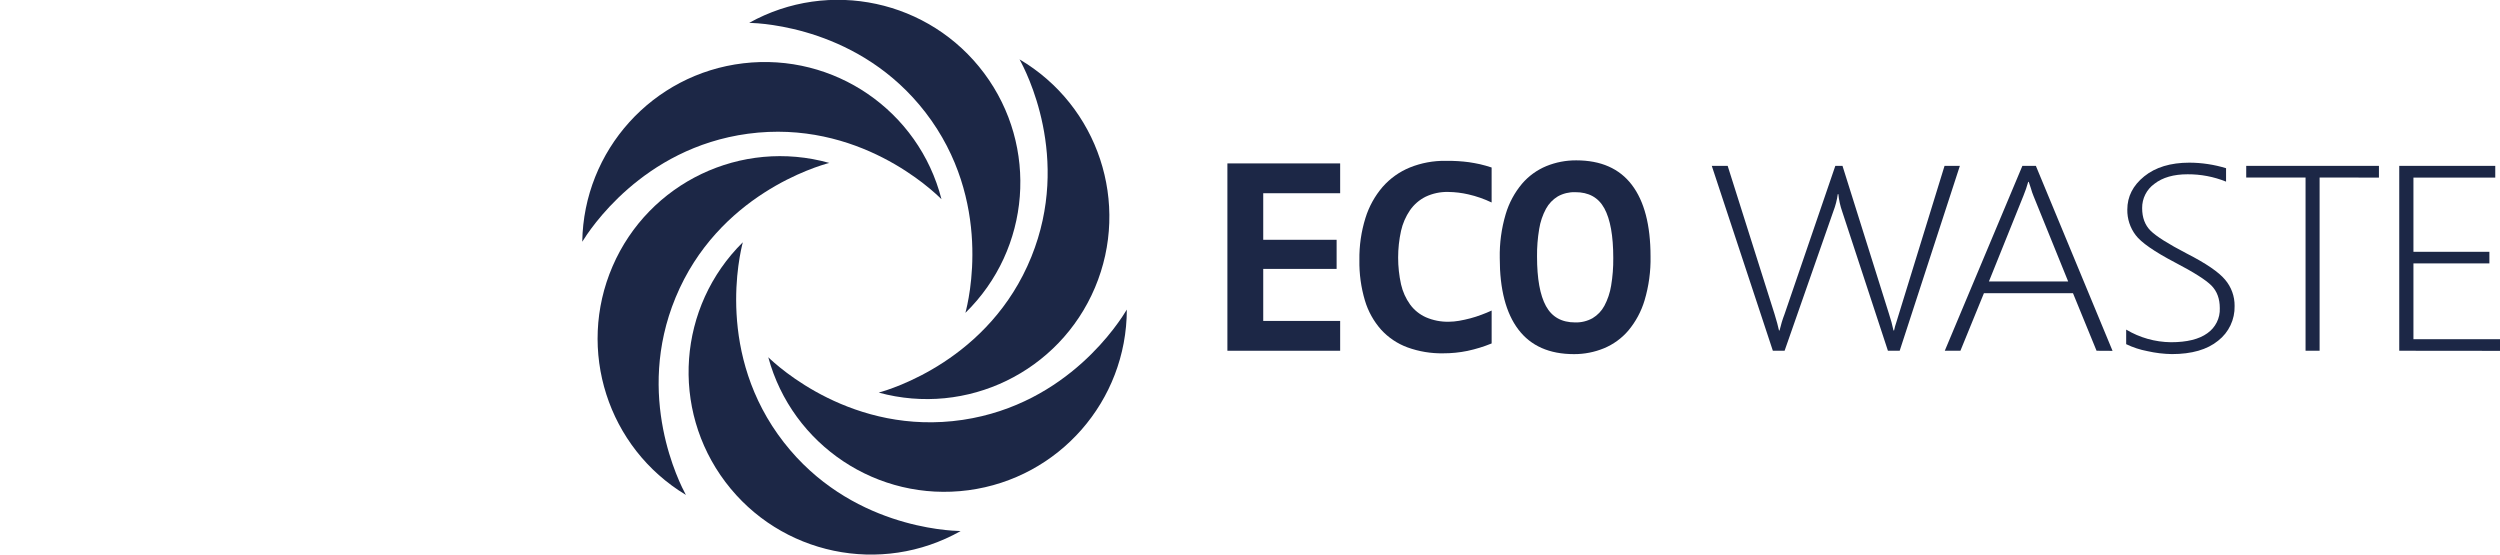
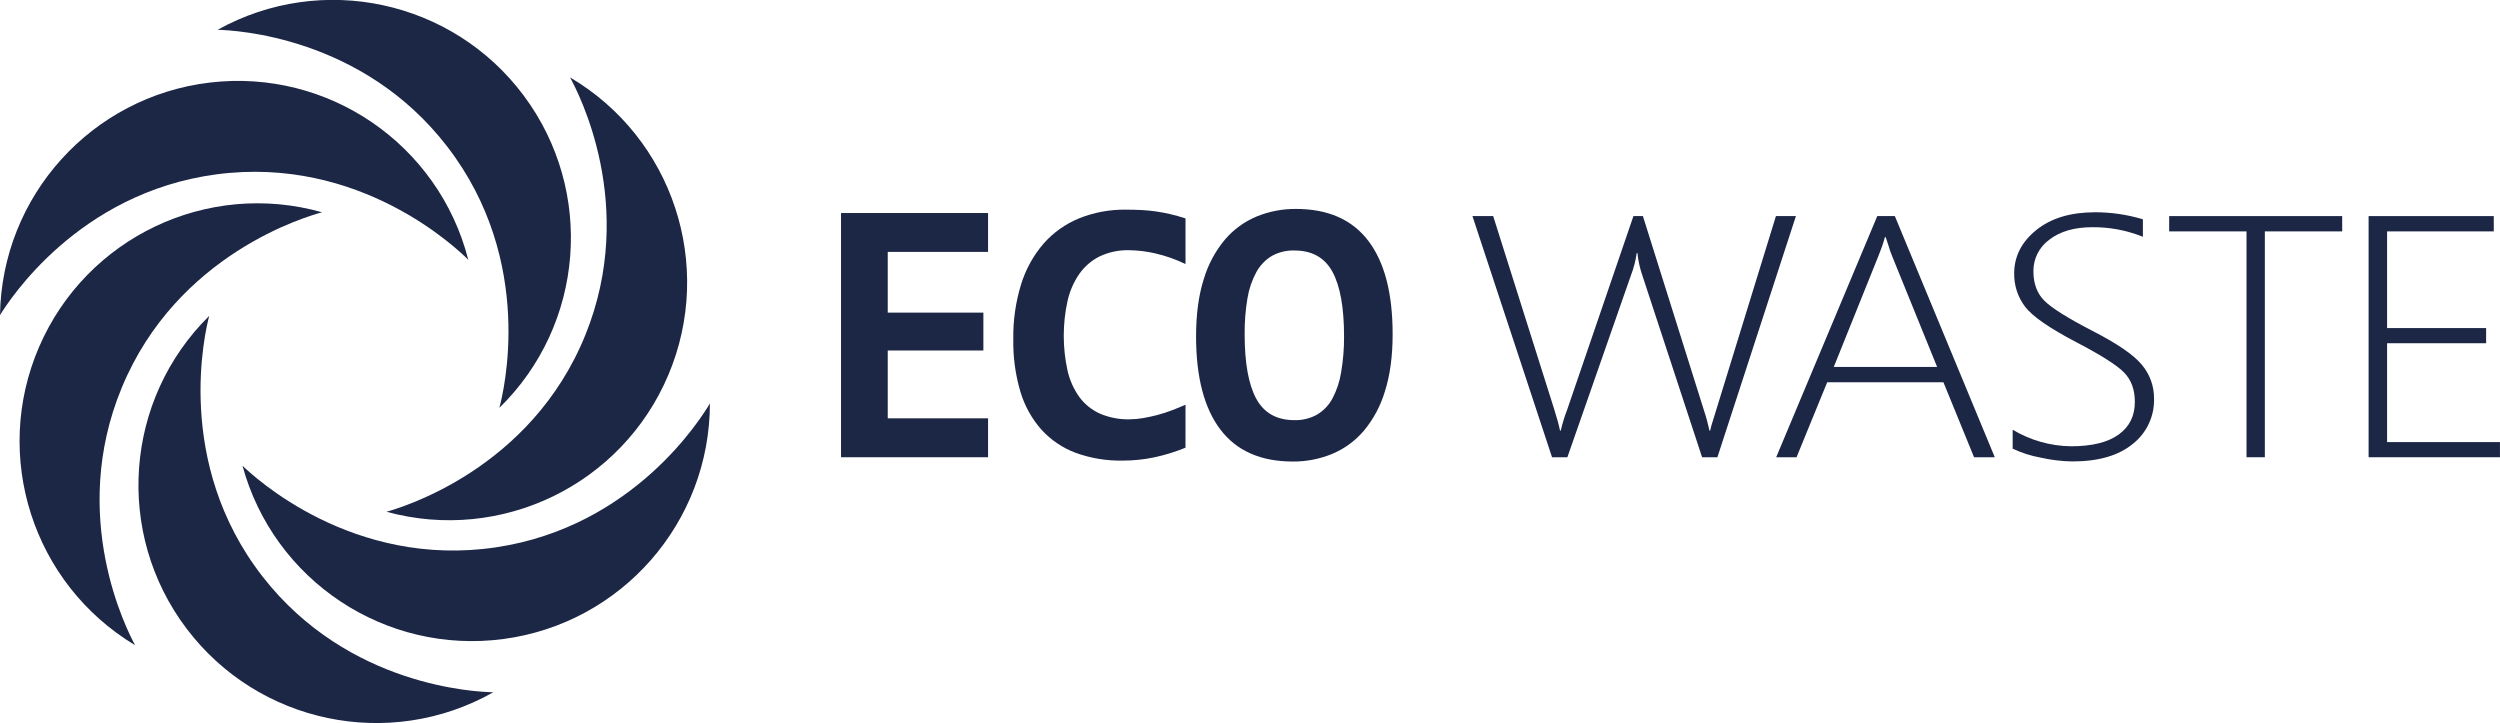
- <svg xmlns="http://www.w3.org/2000/svg" id="Capa_2" data-name="Capa 2" viewBox="0 0 1234.93 273.85">
-   <path d="M377.3,246.33V153.79H433v14.73H395v23h36.25V205.9H395v25.7h38v14.73Z" transform="translate(229 -73.07)" style="fill:#1c2746" />
-   <path d="M507.83,242.72a70.71,70.71,0,0,1-11.93,3.68,58.84,58.84,0,0,1-12,1.2,49.25,49.25,0,0,1-17.67-2.94,33.11,33.11,0,0,1-13-8.74,38.09,38.09,0,0,1-8-14.41,66.21,66.21,0,0,1-2.73-20,66.59,66.59,0,0,1,3-20.78A43.14,43.14,0,0,1,454,165.37a36.06,36.06,0,0,1,13.42-9.56,45.55,45.55,0,0,1,17.73-3.29c2.13,0,4.12,0,6,.14s3.69.27,5.48.53,3.61.6,5.46,1,3.75,1,5.73,1.62v17.28a55.3,55.3,0,0,0-11.47-4,46.45,46.45,0,0,0-9.91-1.2,24.67,24.67,0,0,0-11.26,2.37,20.65,20.65,0,0,0-7.68,6.66,29.48,29.48,0,0,0-4.43,10.19,61.68,61.68,0,0,0,0,26.41,27.62,27.62,0,0,0,4.5,10,19.59,19.59,0,0,0,7.78,6.27A27,27,0,0,0,486.66,232a31.16,31.16,0,0,0,5.06-.46q2.73-.47,5.53-1.21a55.31,55.31,0,0,0,5.52-1.77q2.72-1,5.06-2.09Z" transform="translate(229 -73.07)" style="fill:#1c2746" />
-   <path d="M586.32,199.67a71.32,71.32,0,0,1-2.94,21.74,42.16,42.16,0,0,1-8.07,15,31.88,31.88,0,0,1-12,8.7A38.55,38.55,0,0,1,548.51,248q-18.25,0-27.47-12.15t-9.2-35.29a71.32,71.32,0,0,1,2.94-21.74,41.85,41.85,0,0,1,8.07-15,31.88,31.88,0,0,1,12-8.7,38.55,38.55,0,0,1,14.77-2.84q18.26,0,27.47,12.11T586.32,199.67Zm-18.41.85q0-16.43-4.39-24.5T549.08,168a16.62,16.62,0,0,0-8.57,2.09,16.26,16.26,0,0,0-5.84,6.12,31.33,31.33,0,0,0-3.36,10,77.12,77.12,0,0,0-1.06,13.56q0,16.43,4.42,24.5t14.41,8.07a16.78,16.78,0,0,0,8.6-2.09,15.89,15.89,0,0,0,5.84-6.12,31.93,31.93,0,0,0,3.33-9.95A77.12,77.12,0,0,0,567.91,200.52Z" transform="translate(229 -73.07)" style="fill:#1c2746" />
-   <path d="M709.39,246.33h-5.81L681,177.57a37.43,37.43,0,0,1-1.91-8.6h-.28a37.29,37.29,0,0,1-2.19,8.48l-24.08,68.88h-5.8L616.57,155h7.85l23.16,73.22c1,3.31,1.77,6,2.19,8.09h.28a61,61,0,0,1,2.48-8.09L677.6,155h3.54l23,73.22a74.2,74.2,0,0,1,2.19,8.09h.29a31.53,31.53,0,0,1,1.13-4.08L731.55,155h7.57Z" transform="translate(229 -73.07)" style="fill:#1c2746" />
-   <path d="M806.64,246.33,795,217.91H751l-11.61,28.42h-7.72L770,155h6.66l37.88,91.38Zm-31.15-76.47a30.92,30.92,0,0,1-1.28-3.76c-.33-1.06-.68-2.12-1.06-3.18h-.28a60.39,60.39,0,0,1-2.34,6.82l-17.06,42.37h39.15Z" transform="translate(229 -73.07)" style="fill:#1c2746" />
-   <path d="M821.27,243.08v-7.2a44,44,0,0,0,22.09,6.24q11.89,0,18-4.43a14.37,14.37,0,0,0,6.16-12.39q0-7-4.14-11.18t-17.95-11.38Q830,194.65,825.94,189.2a20.31,20.31,0,0,1-4.11-12.58q0-9.69,8.36-16.44t22.3-6.76a62.54,62.54,0,0,1,18.12,2.74v6.63a50,50,0,0,0-19-3.63q-10.34,0-16.39,4.71a14.57,14.57,0,0,0-6.06,12q0,7,4.15,11.15t17.87,11.28q14.24,7.28,18.94,12.91a19.64,19.64,0,0,1,4.71,13,21.09,21.09,0,0,1-8.11,17.14q-8.1,6.63-22.9,6.63a58.81,58.81,0,0,1-12.07-1.46A42.06,42.06,0,0,1,821.27,243.08Z" transform="translate(229 -73.07)" style="fill:#1c2746" />
-   <path d="M916.82,160.75v85.58h-6.94V160.75H880.57V155h65.56v5.8Z" transform="translate(229 -73.07)" style="fill:#1c2746" />
-   <path d="M956.16,246.33V155h47.43v5.8H963.17v36.64h37.52v5.74H963.17v37.46h42.76v5.74Z" transform="translate(229 -73.07)" style="fill:#1c2746" />
-   <path d="M141.09,84.35A90.14,90.14,0,0,1,247.88,227.61c1.53-5.72,13.84-55.41-19.72-99C195.92,86.78,147.51,84.54,141.09,84.35Z" transform="translate(229 -73.07)" style="fill:#1c2746" />
-   <path d="M58.62,192.48a90.14,90.14,0,0,1,177.45-21c-4.2-4.18-41.09-39.66-95.59-32.35C88.12,146.19,62,187,58.62,192.48Z" transform="translate(229 -73.07)" style="fill:#1c2746" />
-   <path d="M109.81,317.55a90.14,90.14,0,0,1,70.84-164c-5.73,1.54-54.93,15.67-75.93,66.49C84.55,268.82,106.76,311.89,109.81,317.55Z" transform="translate(229 -73.07)" style="fill:#1c2746" />
-   <path d="M245.54,335.4A90.14,90.14,0,0,1,137.93,192.75c-1.49,5.73-13.52,55.49,20.29,98.86C190.69,333.28,239.12,335.25,245.54,335.4Z" transform="translate(229 -73.07)" style="fill:#1c2746" />
-   <path d="M327.62,226A90.14,90.14,0,0,1,150.5,249.53c4.26,4.12,41.68,39,96.07,30.94C298.82,272.67,324.33,231.47,327.62,226Z" transform="translate(229 -73.07)" style="fill:#1c2746" />
-   <path d="M274.62,102.4A90.14,90.14,0,0,1,205.06,267c5.71-1.58,54.8-16.1,75.41-67.08C300.26,150.93,277.71,108,274.62,102.4Z" transform="translate(229 -73.07)" style="fill:#1c2746" />
-   <text x="229" y="-73.07" />
+ <svg xmlns="http://www.w3.org/2000/svg" id="Capa_2" data-name="Capa 2" viewBox="0 0 1056 305.28">
+   <path d="M360.75,250.5V147.34h62.11v16.42H380.48v25.65h40.4v16h-40.4v28.65h42.38V250.5Z" transform="translate(-5.5 -57.36)" style="fill:#1c2746" />
+   <path d="M506.25,246.47a78.59,78.59,0,0,1-13.3,4.1,65,65,0,0,1-13.38,1.35,55,55,0,0,1-19.69-3.28,37,37,0,0,1-14.44-9.75,42.49,42.49,0,0,1-8.92-16.06,73.76,73.76,0,0,1-3-22.29,74.46,74.46,0,0,1,3.32-23.17,48,48,0,0,1,9.47-17.12,40.36,40.36,0,0,1,15-10.66A50.88,50.88,0,0,1,481,145.92q3.56,0,6.67.16t6.12.59c2,.29,4,.67,6.08,1.15s4.18,1.07,6.39,1.81v19.26a60.66,60.66,0,0,0-12.79-4.5,51.26,51.26,0,0,0-11-1.34,27.45,27.45,0,0,0-12.54,2.64,23.07,23.07,0,0,0-8.57,7.42,32.71,32.71,0,0,0-4.93,11.37,68.46,68.46,0,0,0,0,29.43,30.91,30.91,0,0,0,5,11.17,22,22,0,0,0,8.68,7,30.18,30.18,0,0,0,12.55,2.4,34.11,34.11,0,0,0,5.64-.51q3-.51,6.16-1.34t6.16-2c2-.77,3.9-1.54,5.64-2.33Z" transform="translate(-5.5 -57.36)" style="fill:#1c2746" />
+   <path d="M593.75,198.48q0,14.06-3.28,24.24a46.87,46.87,0,0,1-9,16.73,35.54,35.54,0,0,1-13.41,9.7,42.85,42.85,0,0,1-16.46,3.16q-20.36,0-30.62-13.53t-10.26-39.35q0-14,3.27-24.23a46.94,46.94,0,0,1,9-16.73,35.6,35.6,0,0,1,13.42-9.71,43,43,0,0,1,16.45-3.15q20.37,0,30.63,13.49T593.75,198.48Zm-20.52,1q0-18.3-4.9-27.31t-16.1-9a18.51,18.51,0,0,0-9.55,2.32,18.18,18.18,0,0,0-6.51,6.83,34.79,34.79,0,0,0-3.75,11.09,86.07,86.07,0,0,0-1.18,15.11q0,18.32,4.93,27.31t16.06,9a18.72,18.72,0,0,0,9.59-2.33,17.66,17.66,0,0,0,6.51-6.83A35.15,35.15,0,0,0,572,214.55,86.2,86.2,0,0,0,573.23,199.43Z" transform="translate(-5.5 -57.36)" style="fill:#1c2746" />
+   <path d="M730.93,250.5h-6.47l-25.18-76.65a41.94,41.94,0,0,1-2.13-9.59h-.31a41.86,41.86,0,0,1-2.45,9.45L667.56,250.5h-6.48L627.46,148.64h8.76L662,230.25c1.16,3.7,2,6.7,2.45,9h.31a67.39,67.39,0,0,1,2.77-9l27.93-81.61h4l25.65,81.61a81.49,81.49,0,0,1,2.45,9h.31a37.61,37.61,0,0,1,1.27-4.54l26.52-86.09h8.44Z" transform="translate(-5.5 -57.36)" style="fill:#1c2746" />
+   <path d="M839.34,250.5,826.4,218.82H777.31L764.36,250.5h-8.6l42.7-101.86h7.42L848.1,250.5Zm-34.72-85.24a35.8,35.8,0,0,1-1.43-4.19c-.36-1.19-.76-2.37-1.18-3.55h-.32a64.24,64.24,0,0,1-2.6,7.6l-19,47.23h43.65Z" transform="translate(-5.5 -57.36)" style="fill:#1c2746" />
+   <path d="M855.65,246.87v-8a49.05,49.05,0,0,0,24.62,7q13.26,0,20.13-4.94t6.86-13.81q0-7.81-4.61-12.47t-20-12.68q-17.21-9-21.78-15.09a22.7,22.7,0,0,1-4.58-14q0-10.8,9.31-18.33t24.86-7.53A69.42,69.42,0,0,1,910.66,150v7.38a55.75,55.75,0,0,0-21.23-4.05q-11.53,0-18.27,5.26a16.24,16.24,0,0,0-6.75,13.35q0,7.81,4.62,12.43T889,196.94q15.87,8.1,21.12,14.38a21.9,21.9,0,0,1,5.25,14.46,23.54,23.54,0,0,1-9,19.1q-9,7.4-25.53,7.39a65,65,0,0,1-13.46-1.63A46.73,46.73,0,0,1,855.65,246.87Z" transform="translate(-5.5 -57.36)" style="fill:#1c2746" />
+   <path d="M962.17,155.1v95.4h-7.74V155.1H921.76v-6.46h73.08v6.46Z" transform="translate(-5.5 -57.36)" style="fill:#1c2746" />
+   <path d="M1006,250.5V148.64h52.87v6.46h-45.06v40.84h41.83v6.4h-41.83V244.1h47.67v6.4Z" transform="translate(-5.5 -57.36)" style="fill:#1c2746" />
+   <path d="M97.43,69.94a100.48,100.48,0,0,1,119,159.7c1.71-6.39,15.43-61.78-22-110.34C158.55,72.65,104.59,70.15,97.43,69.94Z" transform="translate(-5.5 -57.36)" style="fill:#1c2746" />
+   <path d="M5.5,190.47A100.48,100.48,0,0,1,203.31,167.1c-4.68-4.66-45.81-44.22-106.57-36.07C38.38,138.86,9.26,184.37,5.5,190.47Z" transform="translate(-5.5 -57.36)" style="fill:#1c2746" />
+   <path d="M62.56,329.89a100.48,100.48,0,0,1,79-182.86c-6.38,1.71-61.23,17.46-84.64,74.12C34.4,275.57,59.16,323.58,62.56,329.89Z" transform="translate(-5.5 -57.36)" style="fill:#1c2746" />
+   <path d="M213.87,349.78a100.48,100.48,0,0,1-120-159c-1.67,6.39-15.07,61.86,22.61,110.21C152.72,347.42,206.7,349.62,213.87,349.78Z" transform="translate(-5.5 -57.36)" style="fill:#1c2746" />
+   <path d="M305.37,227.78a100.49,100.49,0,0,1-197.45,26.29c4.75,4.59,46.46,43.53,107.09,34.48C273.25,279.86,301.7,233.93,305.37,227.78Z" transform="translate(-5.5 -57.36)" style="fill:#1c2746" />
+   <path d="M246.28,90.05a100.48,100.48,0,0,1-77.54,183.48c6.37-1.77,61.09-17.95,84.06-74.78C274.86,144.15,249.72,96.34,246.28,90.05Z" transform="translate(-5.5 -57.36)" style="fill:#1c2746" />
</svg>
